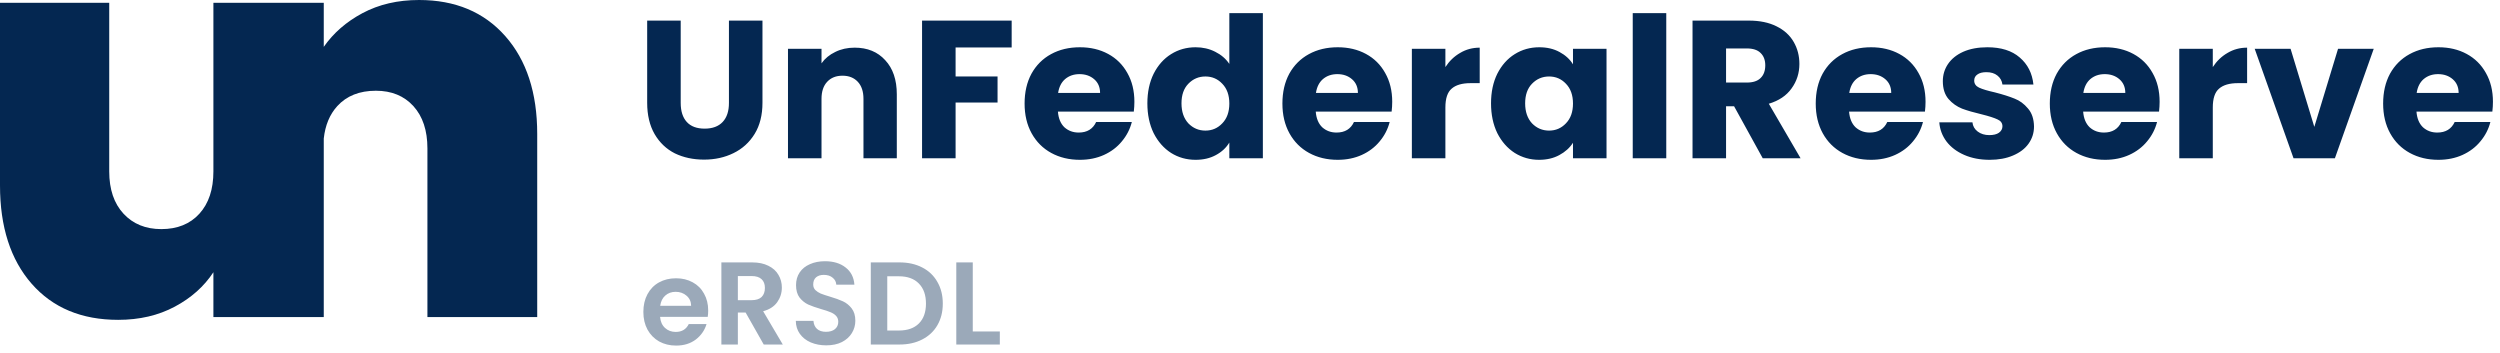
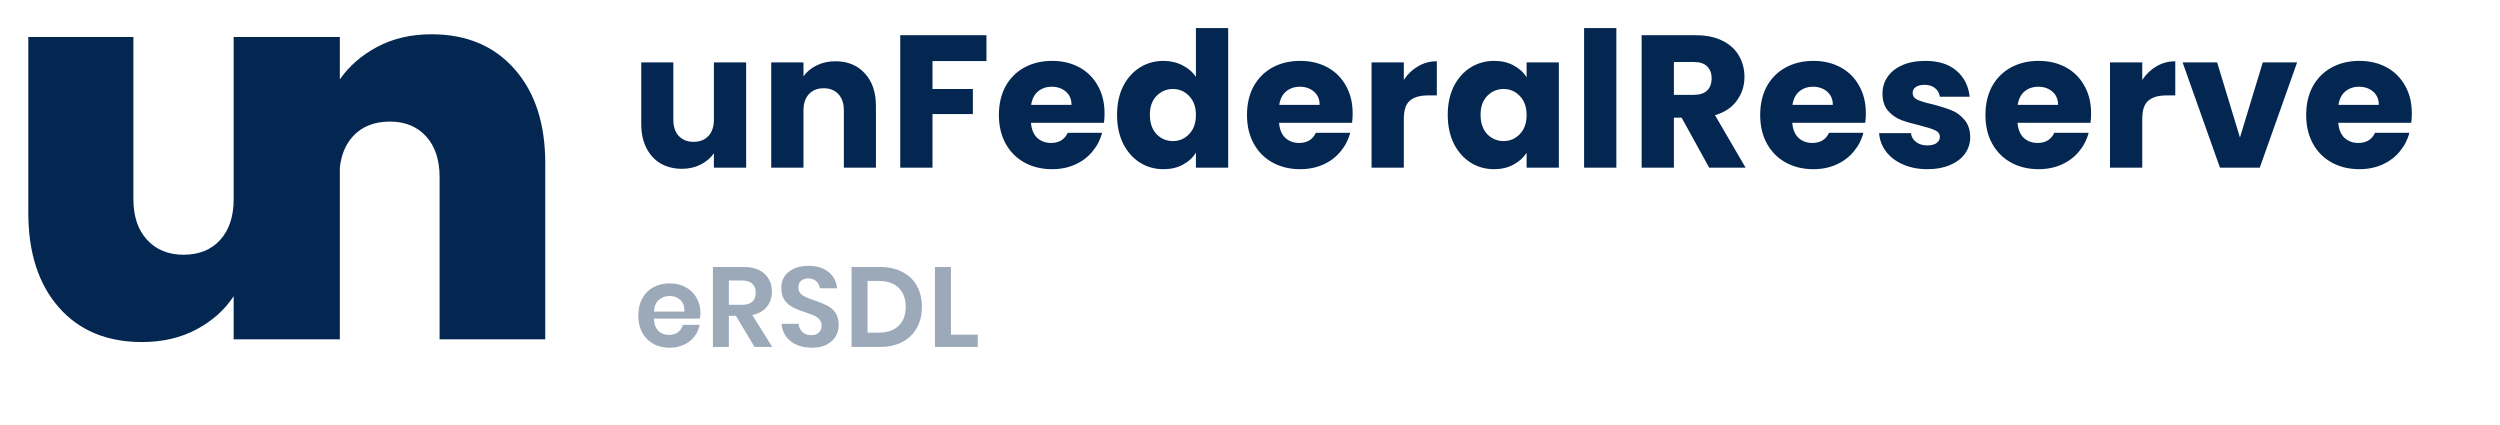
- <svg xmlns="http://www.w3.org/2000/svg" width="255px" height="36px" viewBox="0 0 255 36" version="1.1">
-   <g id="Page-1" stroke="none" stroke-width="1" fill="none" fill-rule="evenodd">
-     <g id="Group" fill="#042751" fill-rule="nonzero">
-       <g id="logo" transform="translate(65, 1)">
-         <path d="M4.432,1.101 L4.432,9.501 C4.432,10.341 4.639,10.987 5.052,11.441 C5.465,11.894 6.072,12.121 6.872,12.121 C7.672,12.121 8.285,11.894 8.712,11.441 C9.139,10.987 9.352,10.341 9.352,9.501 L9.352,1.101 L12.772,1.101 L12.772,9.481 C12.772,10.734 12.505,11.794 11.972,12.661 C11.439,13.527 10.719,14.181 9.812,14.621 C8.919,15.061 7.919,15.281 6.812,15.281 C5.705,15.281 4.712,15.067 3.832,14.641 C2.965,14.201 2.279,13.547 1.772,12.681 C1.265,11.801 1.012,10.734 1.012,9.481 L1.012,1.101 L4.432,1.101 Z M22.174,3.861 C23.48,3.861 24.52,4.287 25.294,5.141 C26.08,5.981 26.474,7.141 26.474,8.621 L26.474,15.141 L23.074,15.141 L23.074,9.081 C23.074,8.334 22.88,7.754 22.494,7.341 C22.107,6.927 21.587,6.721 20.934,6.721 C20.28,6.721 19.76,6.927 19.374,7.341 C18.987,7.754 18.794,8.334 18.794,9.081 L18.794,15.141 L15.374,15.141 L15.374,3.981 L18.794,3.981 L18.794,5.461 C19.14,4.967 19.607,4.581 20.194,4.301 C20.78,4.007 21.44,3.861 22.174,3.861 Z M38.19,1.101 L38.19,3.841 L32.47,3.841 L32.47,6.801 L36.75,6.801 L36.75,9.461 L32.47,9.461 L32.47,15.141 L29.05,15.141 L29.05,1.101 L38.19,1.101 Z M50.708,9.381 C50.708,9.701 50.688,10.034 50.648,10.381 L42.908,10.381 C42.961,11.074 43.181,11.607 43.568,11.981 C43.968,12.341 44.454,12.521 45.028,12.521 C45.881,12.521 46.474,12.161 46.808,11.441 L50.448,11.441 C50.261,12.174 49.921,12.834 49.428,13.421 C48.948,14.007 48.341,14.467 47.608,14.801 C46.874,15.134 46.054,15.301 45.148,15.301 C44.054,15.301 43.081,15.067 42.228,14.601 C41.374,14.134 40.708,13.467 40.228,12.601 C39.748,11.734 39.508,10.721 39.508,9.561 C39.508,8.401 39.741,7.387 40.208,6.521 C40.688,5.654 41.354,4.987 42.208,4.521 C43.061,4.054 44.041,3.821 45.148,3.821 C46.228,3.821 47.188,4.047 48.028,4.501 C48.868,4.954 49.521,5.601 49.988,6.441 C50.468,7.281 50.708,8.261 50.708,9.381 Z M47.208,8.481 C47.208,7.894 47.008,7.427 46.608,7.081 C46.208,6.734 45.708,6.561 45.108,6.561 C44.534,6.561 44.048,6.727 43.648,7.061 C43.261,7.394 43.021,7.867 42.928,8.481 L47.208,8.481 Z M52.032,9.541 C52.032,8.394 52.245,7.387 52.672,6.521 C53.112,5.654 53.705,4.987 54.452,4.521 C55.199,4.054 56.032,3.821 56.952,3.821 C57.685,3.821 58.352,3.974 58.952,4.281 C59.565,4.587 60.045,5.001 60.392,5.521 L60.392,0.341 L63.812,0.341 L63.812,15.141 L60.392,15.141 L60.392,13.541 C60.072,14.074 59.612,14.501 59.012,14.821 C58.425,15.141 57.739,15.301 56.952,15.301 C56.032,15.301 55.199,15.067 54.452,14.601 C53.705,14.121 53.112,13.447 52.672,12.581 C52.245,11.701 52.032,10.687 52.032,9.541 Z M60.392,9.561 C60.392,8.707 60.152,8.034 59.672,7.541 C59.205,7.047 58.632,6.801 57.952,6.801 C57.272,6.801 56.692,7.047 56.212,7.541 C55.745,8.021 55.512,8.687 55.512,9.541 C55.512,10.394 55.745,11.074 56.212,11.581 C56.692,12.074 57.272,12.321 57.952,12.321 C58.632,12.321 59.205,12.074 59.672,11.581 C60.152,11.087 60.392,10.414 60.392,9.561 Z M77.006,9.381 C77.006,9.701 76.986,10.034 76.946,10.381 L69.206,10.381 C69.259,11.074 69.479,11.607 69.866,11.981 C70.266,12.341 70.753,12.521 71.326,12.521 C72.179,12.521 72.773,12.161 73.106,11.441 L76.746,11.441 C76.559,12.174 76.219,12.834 75.726,13.421 C75.246,14.007 74.639,14.467 73.906,14.801 C73.173,15.134 72.353,15.301 71.446,15.301 C70.353,15.301 69.379,15.067 68.526,14.601 C67.673,14.134 67.006,13.467 66.526,12.601 C66.046,11.734 65.806,10.721 65.806,9.561 C65.806,8.401 66.039,7.387 66.506,6.521 C66.986,5.654 67.653,4.987 68.506,4.521 C69.359,4.054 70.339,3.821 71.446,3.821 C72.526,3.821 73.486,4.047 74.326,4.501 C75.166,4.954 75.819,5.601 76.286,6.441 C76.766,7.281 77.006,8.261 77.006,9.381 Z M73.506,8.481 C73.506,7.894 73.306,7.427 72.906,7.081 C72.506,6.734 72.006,6.561 71.406,6.561 C70.833,6.561 70.346,6.727 69.946,7.061 C69.559,7.394 69.319,7.867 69.226,8.481 L73.506,8.481 Z M82.43,5.841 C82.83,5.227 83.33,4.747 83.93,4.401 C84.53,4.041 85.197,3.861 85.93,3.861 L85.93,7.481 L84.99,7.481 C84.137,7.481 83.497,7.667 83.07,8.041 C82.644,8.401 82.43,9.041 82.43,9.961 L82.43,15.141 L79.01,15.141 L79.01,3.981 L82.43,3.981 L82.43,5.841 Z M87.085,9.541 C87.085,8.394 87.298,7.387 87.725,6.521 C88.165,5.654 88.758,4.987 89.505,4.521 C90.252,4.054 91.085,3.821 92.005,3.821 C92.792,3.821 93.478,3.981 94.065,4.301 C94.665,4.621 95.125,5.041 95.445,5.561 L95.445,3.981 L98.865,3.981 L98.865,15.141 L95.445,15.141 L95.445,13.561 C95.112,14.081 94.645,14.501 94.045,14.821 C93.458,15.141 92.772,15.301 91.985,15.301 C91.078,15.301 90.252,15.067 89.505,14.601 C88.758,14.121 88.165,13.447 87.725,12.581 C87.298,11.701 87.085,10.687 87.085,9.541 Z M95.445,9.561 C95.445,8.707 95.205,8.034 94.725,7.541 C94.258,7.047 93.685,6.801 93.005,6.801 C92.325,6.801 91.745,7.047 91.265,7.541 C90.798,8.021 90.565,8.687 90.565,9.541 C90.565,10.394 90.798,11.074 91.265,11.581 C91.745,12.074 92.325,12.321 93.005,12.321 C93.685,12.321 94.258,12.074 94.725,11.581 C95.205,11.087 95.445,10.414 95.445,9.561 Z M104.959,0.341 L104.959,15.141 L101.539,15.141 L101.539,0.341 L104.959,0.341 Z M114.798,15.141 L111.878,9.841 L111.058,9.841 L111.058,15.141 L107.638,15.141 L107.638,1.101 L113.378,1.101 C114.484,1.101 115.424,1.294 116.198,1.681 C116.984,2.067 117.571,2.601 117.958,3.281 C118.344,3.947 118.538,4.694 118.538,5.521 C118.538,6.454 118.271,7.287 117.738,8.021 C117.218,8.754 116.444,9.274 115.418,9.581 L118.658,15.141 L114.798,15.141 Z M111.058,7.421 L113.178,7.421 C113.804,7.421 114.271,7.267 114.578,6.961 C114.898,6.654 115.058,6.221 115.058,5.661 C115.058,5.127 114.898,4.707 114.578,4.401 C114.271,4.094 113.804,3.941 113.178,3.941 L111.058,3.941 L111.058,7.421 Z M131.405,9.381 C131.405,9.701 131.385,10.034 131.345,10.381 L123.605,10.381 C123.658,11.074 123.878,11.607 124.265,11.981 C124.665,12.341 125.151,12.521 125.725,12.521 C126.578,12.521 127.171,12.161 127.505,11.441 L131.145,11.441 C130.958,12.174 130.618,12.834 130.125,13.421 C129.645,14.007 129.038,14.467 128.305,14.801 C127.571,15.134 126.751,15.301 125.845,15.301 C124.751,15.301 123.778,15.067 122.925,14.601 C122.071,14.134 121.405,13.467 120.925,12.601 C120.445,11.734 120.205,10.721 120.205,9.561 C120.205,8.401 120.438,7.387 120.905,6.521 C121.385,5.654 122.051,4.987 122.905,4.521 C123.758,4.054 124.738,3.821 125.845,3.821 C126.925,3.821 127.885,4.047 128.725,4.501 C129.565,4.954 130.218,5.601 130.685,6.441 C131.165,7.281 131.405,8.261 131.405,9.381 Z M127.905,8.481 C127.905,7.894 127.705,7.427 127.305,7.081 C126.905,6.734 126.405,6.561 125.805,6.561 C125.231,6.561 124.745,6.727 124.345,7.061 C123.958,7.394 123.718,7.867 123.625,8.481 L127.905,8.481 Z M137.949,15.301 C136.975,15.301 136.109,15.134 135.349,14.801 C134.589,14.467 133.989,14.014 133.549,13.441 C133.109,12.854 132.862,12.201 132.809,11.481 L136.189,11.481 C136.229,11.867 136.409,12.181 136.729,12.421 C137.049,12.661 137.442,12.781 137.909,12.781 C138.335,12.781 138.662,12.701 138.889,12.541 C139.129,12.367 139.249,12.147 139.249,11.881 C139.249,11.561 139.082,11.327 138.749,11.181 C138.415,11.021 137.875,10.847 137.129,10.661 C136.329,10.474 135.662,10.281 135.129,10.081 C134.595,9.867 134.135,9.541 133.749,9.101 C133.362,8.647 133.169,8.041 133.169,7.281 C133.169,6.641 133.342,6.061 133.689,5.541 C134.049,5.007 134.569,4.587 135.249,4.281 C135.942,3.974 136.762,3.821 137.709,3.821 C139.109,3.821 140.209,4.167 141.009,4.861 C141.822,5.554 142.289,6.474 142.409,7.621 L139.249,7.621 C139.195,7.234 139.022,6.927 138.729,6.701 C138.449,6.474 138.075,6.361 137.609,6.361 C137.209,6.361 136.902,6.441 136.689,6.601 C136.475,6.747 136.369,6.954 136.369,7.221 C136.369,7.541 136.535,7.781 136.869,7.941 C137.215,8.101 137.749,8.261 138.469,8.421 C139.295,8.634 139.969,8.847 140.489,9.061 C141.009,9.261 141.462,9.594 141.849,10.061 C142.249,10.514 142.455,11.127 142.469,11.901 C142.469,12.554 142.282,13.141 141.909,13.661 C141.549,14.167 141.022,14.567 140.329,14.861 C139.649,15.154 138.855,15.301 137.949,15.301 Z M155.281,9.381 C155.281,9.701 155.261,10.034 155.221,10.381 L147.481,10.381 C147.534,11.074 147.754,11.607 148.141,11.981 C148.541,12.341 149.028,12.521 149.601,12.521 C150.454,12.521 151.048,12.161 151.381,11.441 L155.021,11.441 C154.834,12.174 154.494,12.834 154.001,13.421 C153.521,14.007 152.914,14.467 152.181,14.801 C151.448,15.134 150.628,15.301 149.721,15.301 C148.628,15.301 147.654,15.067 146.801,14.601 C145.948,14.134 145.281,13.467 144.801,12.601 C144.321,11.734 144.081,10.721 144.081,9.561 C144.081,8.401 144.314,7.387 144.781,6.521 C145.261,5.654 145.928,4.987 146.781,4.521 C147.634,4.054 148.614,3.821 149.721,3.821 C150.801,3.821 151.761,4.047 152.601,4.501 C153.441,4.954 154.094,5.601 154.561,6.441 C155.041,7.281 155.281,8.261 155.281,9.381 Z M151.781,8.481 C151.781,7.894 151.581,7.427 151.181,7.081 C150.781,6.734 150.281,6.561 149.681,6.561 C149.108,6.561 148.621,6.727 148.221,7.061 C147.834,7.394 147.594,7.867 147.501,8.481 L151.781,8.481 Z M160.705,5.841 C161.105,5.227 161.605,4.747 162.205,4.401 C162.805,4.041 163.472,3.861 164.205,3.861 L164.205,7.481 L163.265,7.481 C162.412,7.481 161.772,7.667 161.345,8.041 C160.919,8.401 160.705,9.041 160.705,9.961 L160.705,15.141 L157.285,15.141 L157.285,3.981 L160.705,3.981 L160.705,5.841 Z M171.06,11.941 L173.48,3.981 L177.12,3.981 L173.16,15.141 L168.94,15.141 L164.98,3.981 L168.64,3.981 L171.06,11.941 Z M189.28,9.381 C189.28,9.701 189.26,10.034 189.22,10.381 L181.48,10.381 C181.533,11.074 181.753,11.607 182.14,11.981 C182.54,12.341 183.026,12.521 183.6,12.521 C184.453,12.521 185.046,12.161 185.38,11.441 L189.02,11.441 C188.833,12.174 188.493,12.834 188,13.421 C187.52,14.007 186.913,14.467 186.18,14.801 C185.446,15.134 184.626,15.301 183.72,15.301 C182.626,15.301 181.653,15.067 180.8,14.601 C179.946,14.134 179.28,13.467 178.8,12.601 C178.32,11.734 178.08,10.721 178.08,9.561 C178.08,8.401 178.313,7.387 178.78,6.521 C179.26,5.654 179.926,4.987 180.78,4.521 C181.633,4.054 182.613,3.821 183.72,3.821 C184.8,3.821 185.76,4.047 186.6,4.501 C187.44,4.954 188.093,5.601 188.56,6.441 C189.04,7.281 189.28,8.261 189.28,9.381 Z M185.78,8.481 C185.78,7.894 185.58,7.427 185.18,7.081 C184.78,6.734 184.28,6.561 183.68,6.561 C183.106,6.561 182.62,6.727 182.22,7.061 C181.833,7.394 181.593,7.867 181.5,8.481 L185.78,8.481 Z" id="Shape" />
-         <path d="M7.235,30.673 C7.235,30.913 7.219,31.129 7.187,31.321 L2.327,31.321 C2.367,31.801 2.535,32.177 2.831,32.449 C3.127,32.721 3.491,32.857 3.923,32.857 C4.547,32.857 4.991,32.589 5.255,32.053 L7.067,32.053 C6.875,32.693 6.507,33.221 5.963,33.637 C5.419,34.045 4.751,34.249 3.959,34.249 C3.319,34.249 2.743,34.109 2.231,33.829 C1.727,33.541 1.331,33.137 1.043,32.617 C0.763,32.097 0.623,31.497 0.623,30.817 C0.623,30.129 0.763,29.525 1.043,29.005 C1.323,28.485 1.715,28.085 2.219,27.805 C2.723,27.525 3.303,27.385 3.959,27.385 C4.591,27.385 5.155,27.521 5.651,27.793 C6.155,28.065 6.543,28.453 6.815,28.957 C7.095,29.453 7.235,30.025 7.235,30.673 Z M5.495,30.193 C5.487,29.761 5.331,29.417 5.027,29.161 C4.723,28.897 4.351,28.765 3.911,28.765 C3.495,28.765 3.143,28.893 2.855,29.149 C2.575,29.397 2.403,29.745 2.339,30.193 L5.495,30.193 Z M12.901,34.141 L11.053,30.877 L10.261,30.877 L10.261,34.141 L8.581,34.141 L8.581,25.765 L11.725,25.765 C12.373,25.765 12.925,25.881 13.381,26.113 C13.837,26.337 14.177,26.645 14.401,27.037 C14.633,27.421 14.749,27.853 14.749,28.333 C14.749,28.885 14.589,29.385 14.269,29.833 C13.949,30.273 13.473,30.577 12.841,30.745 L14.845,34.141 L12.901,34.141 Z M10.261,29.617 L11.665,29.617 C12.121,29.617 12.461,29.509 12.685,29.293 C12.909,29.069 13.021,28.761 13.021,28.369 C13.021,27.985 12.909,27.689 12.685,27.481 C12.461,27.265 12.121,27.157 11.665,27.157 L10.261,27.157 L10.261,29.617 Z M19.28,34.225 C18.696,34.225 18.168,34.125 17.696,33.925 C17.232,33.725 16.864,33.437 16.592,33.061 C16.32,32.685 16.18,32.241 16.172,31.729 L17.972,31.729 C17.996,32.073 18.116,32.345 18.332,32.545 C18.556,32.745 18.86,32.845 19.244,32.845 C19.636,32.845 19.944,32.753 20.168,32.569 C20.392,32.377 20.504,32.129 20.504,31.825 C20.504,31.577 20.428,31.373 20.276,31.213 C20.124,31.053 19.932,30.929 19.7,30.841 C19.476,30.745 19.164,30.641 18.764,30.529 C18.22,30.369 17.776,30.213 17.432,30.061 C17.096,29.901 16.804,29.665 16.556,29.353 C16.316,29.033 16.196,28.609 16.196,28.081 C16.196,27.585 16.32,27.153 16.568,26.785 C16.816,26.417 17.164,26.137 17.612,25.945 C18.06,25.745 18.572,25.645 19.148,25.645 C20.012,25.645 20.712,25.857 21.248,26.281 C21.792,26.697 22.092,27.281 22.148,28.033 L20.3,28.033 C20.284,27.745 20.16,27.509 19.928,27.325 C19.704,27.133 19.404,27.037 19.028,27.037 C18.7,27.037 18.436,27.121 18.236,27.289 C18.044,27.457 17.948,27.701 17.948,28.021 C17.948,28.245 18.02,28.433 18.164,28.585 C18.316,28.729 18.5,28.849 18.716,28.945 C18.94,29.033 19.252,29.137 19.652,29.257 C20.196,29.417 20.64,29.577 20.984,29.737 C21.328,29.897 21.624,30.137 21.872,30.457 C22.12,30.777 22.244,31.197 22.244,31.717 C22.244,32.165 22.128,32.581 21.896,32.965 C21.664,33.349 21.324,33.657 20.876,33.889 C20.428,34.113 19.896,34.225 19.28,34.225 Z M26.749,25.765 C27.629,25.765 28.401,25.937 29.065,26.281 C29.737,26.625 30.253,27.117 30.613,27.757 C30.981,28.389 31.165,29.125 31.165,29.965 C31.165,30.805 30.981,31.541 30.613,32.173 C30.253,32.797 29.737,33.281 29.065,33.625 C28.401,33.969 27.629,34.141 26.749,34.141 L23.821,34.141 L23.821,25.765 L26.749,25.765 Z M26.689,32.713 C27.569,32.713 28.249,32.473 28.729,31.993 C29.209,31.513 29.449,30.837 29.449,29.965 C29.449,29.093 29.209,28.413 28.729,27.925 C28.249,27.429 27.569,27.181 26.689,27.181 L25.501,27.181 L25.501,32.713 L26.689,32.713 Z M34.222,32.809 L36.982,32.809 L36.982,34.141 L32.542,34.141 L32.542,25.765 L34.222,25.765 L34.222,32.809 Z" id="Shape" opacity="0.4" />
-       </g>
-       <g id="path26">
-         <path d="M51.539,3.685 C49.368,1.227 46.436,-0 42.742,-0 C40.571,-0 38.646,0.448 36.969,1.343 C35.323,2.223 34.009,3.367 33.024,4.78 L33.024,0.286 L32.971,0.286 L21.772,0.286 L21.767,0.286 L21.767,17.482 C21.767,19.312 21.291,20.749 20.34,21.797 C19.387,22.846 18.092,23.369 16.455,23.369 C14.856,23.369 13.57,22.846 12.598,21.797 C11.627,20.749 11.141,19.312 11.141,17.482 L11.141,0.286 L0,0.286 L0,18.912 C0,23.139 1.076,26.482 3.227,28.939 C5.38,31.394 8.323,32.624 12.054,32.624 C14.226,32.624 16.151,32.175 17.827,31.28 C19.501,30.388 20.817,29.216 21.767,27.767 L21.767,32.338 L21.772,32.338 L32.971,32.338 L33.024,32.338 L33.024,14.127 C33.173,12.772 33.631,11.673 34.4,10.826 C35.351,9.78 36.665,9.255 38.341,9.255 C39.941,9.255 41.217,9.78 42.17,10.826 C43.121,11.875 43.597,13.312 43.597,15.141 L43.597,32.338 L54.796,32.338 L54.796,13.656 C54.796,9.466 53.71,6.142 51.539,3.685 Z" id="Path" />
-       </g>
-     </g>
-   </g>
+ <svg xmlns="http://www.w3.org/2000/svg" width="265" height="45" viewBox="0 0 265 45" fill="none">
+   <path d="M79.092 6.614V17.774H75.672V16.254C75.325 16.747 74.852 17.147 74.252 17.454C73.665 17.747 73.012 17.894 72.292 17.894C71.439 17.894 70.685 17.707 70.032 17.334C69.379 16.947 68.872 16.394 68.512 15.674C68.152 14.954 67.972 14.107 67.972 13.134V6.614H71.372V12.674C71.372 13.421 71.565 14.001 71.952 14.414C72.339 14.827 72.859 15.034 73.512 15.034C74.179 15.034 74.705 14.827 75.092 14.414C75.479 14.001 75.672 13.421 75.672 12.674V6.614H79.092ZM88.549 6.494C89.855 6.494 90.895 6.921 91.669 7.774C92.455 8.614 92.849 9.774 92.849 11.254V17.774H89.449V11.714C89.449 10.967 89.255 10.387 88.869 9.974C88.482 9.561 87.962 9.354 87.309 9.354C86.655 9.354 86.135 9.561 85.749 9.974C85.362 10.387 85.169 10.967 85.169 11.714V17.774H81.749V6.614H85.169V8.094C85.515 7.601 85.982 7.214 86.569 6.934C87.155 6.641 87.815 6.494 88.549 6.494ZM104.565 3.734V6.474H98.845V9.434H103.125V12.094H98.845V17.774H95.425V3.734H104.565ZM117.083 12.014C117.083 12.334 117.063 12.667 117.023 13.014H109.283C109.336 13.707 109.556 14.241 109.943 14.614C110.343 14.974 110.829 15.154 111.403 15.154C112.256 15.154 112.849 14.794 113.183 14.074H116.823C116.636 14.807 116.296 15.467 115.803 16.054C115.323 16.641 114.716 17.101 113.983 17.434C113.249 17.767 112.429 17.934 111.523 17.934C110.429 17.934 109.456 17.701 108.603 17.234C107.749 16.767 107.083 16.101 106.603 15.234C106.123 14.367 105.883 13.354 105.883 12.194C105.883 11.034 106.116 10.021 106.583 9.154C107.063 8.287 107.729 7.621 108.583 7.154C109.436 6.687 110.416 6.454 111.523 6.454C112.603 6.454 113.563 6.681 114.403 7.134C115.243 7.587 115.896 8.234 116.363 9.074C116.843 9.914 117.083 10.894 117.083 12.014ZM113.583 11.114C113.583 10.527 113.383 10.061 112.983 9.714C112.583 9.367 112.083 9.194 111.483 9.194C110.909 9.194 110.423 9.361 110.023 9.694C109.636 10.027 109.396 10.501 109.303 11.114H113.583ZM118.407 12.174C118.407 11.027 118.62 10.021 119.047 9.154C119.487 8.287 120.08 7.621 120.827 7.154C121.574 6.687 122.407 6.454 123.327 6.454C124.06 6.454 124.727 6.607 125.327 6.914C125.94 7.221 126.42 7.634 126.767 8.154V2.974H130.187V17.774H126.767V16.174C126.447 16.707 125.987 17.134 125.387 17.454C124.8 17.774 124.114 17.934 123.327 17.934C122.407 17.934 121.574 17.701 120.827 17.234C120.08 16.754 119.487 16.081 119.047 15.214C118.62 14.334 118.407 13.321 118.407 12.174ZM126.767 12.194C126.767 11.341 126.527 10.667 126.047 10.174C125.58 9.681 125.007 9.434 124.327 9.434C123.647 9.434 123.067 9.681 122.587 10.174C122.12 10.654 121.887 11.321 121.887 12.174C121.887 13.027 122.12 13.707 122.587 14.214C123.067 14.707 123.647 14.954 124.327 14.954C125.007 14.954 125.58 14.707 126.047 14.214C126.527 13.721 126.767 13.047 126.767 12.194ZM143.381 12.014C143.381 12.334 143.361 12.667 143.321 13.014H135.581C135.634 13.707 135.854 14.241 136.241 14.614C136.641 14.974 137.128 15.154 137.701 15.154C138.554 15.154 139.148 14.794 139.481 14.074H143.121C142.934 14.807 142.594 15.467 142.101 16.054C141.621 16.641 141.014 17.101 140.281 17.434C139.548 17.767 138.728 17.934 137.821 17.934C136.728 17.934 135.754 17.701 134.901 17.234C134.048 16.767 133.381 16.101 132.901 15.234C132.421 14.367 132.181 13.354 132.181 12.194C132.181 11.034 132.414 10.021 132.881 9.154C133.361 8.287 134.028 7.621 134.881 7.154C135.734 6.687 136.714 6.454 137.821 6.454C138.901 6.454 139.861 6.681 140.701 7.134C141.541 7.587 142.194 8.234 142.661 9.074C143.141 9.914 143.381 10.894 143.381 12.014ZM139.881 11.114C139.881 10.527 139.681 10.061 139.281 9.714C138.881 9.367 138.381 9.194 137.781 9.194C137.208 9.194 136.721 9.361 136.321 9.694C135.934 10.027 135.694 10.501 135.601 11.114H139.881ZM148.805 8.474C149.205 7.861 149.705 7.381 150.305 7.034C150.905 6.674 151.572 6.494 152.305 6.494V10.114H151.365C150.512 10.114 149.872 10.301 149.445 10.674C149.019 11.034 148.805 11.674 148.805 12.594V17.774H145.385V6.614H148.805V8.474ZM153.46 12.174C153.46 11.027 153.673 10.021 154.1 9.154C154.54 8.287 155.133 7.621 155.88 7.154C156.627 6.687 157.46 6.454 158.38 6.454C159.167 6.454 159.853 6.614 160.44 6.934C161.04 7.254 161.5 7.674 161.82 8.194V6.614H165.24V17.774H161.82V16.194C161.487 16.714 161.02 17.134 160.42 17.454C159.833 17.774 159.147 17.934 158.36 17.934C157.453 17.934 156.627 17.701 155.88 17.234C155.133 16.754 154.54 16.081 154.1 15.214C153.673 14.334 153.46 13.321 153.46 12.174ZM161.82 12.194C161.82 11.341 161.58 10.667 161.1 10.174C160.633 9.681 160.06 9.434 159.38 9.434C158.7 9.434 158.12 9.681 157.64 10.174C157.173 10.654 156.94 11.321 156.94 12.174C156.94 13.027 157.173 13.707 157.64 14.214C158.12 14.707 158.7 14.954 159.38 14.954C160.06 14.954 160.633 14.707 161.1 14.214C161.58 13.721 161.82 13.047 161.82 12.194ZM171.334 2.974V17.774H167.914V2.974H171.334ZM181.173 17.774L178.253 12.474H177.433V17.774H174.013V3.734H179.753C180.859 3.734 181.799 3.927 182.573 4.314C183.359 4.701 183.946 5.234 184.333 5.914C184.719 6.581 184.913 7.327 184.913 8.154C184.913 9.087 184.646 9.921 184.113 10.654C183.593 11.387 182.819 11.907 181.793 12.214L185.033 17.774H181.173ZM177.433 10.054H179.553C180.179 10.054 180.646 9.901 180.953 9.594C181.273 9.287 181.433 8.854 181.433 8.294C181.433 7.761 181.273 7.341 180.953 7.034C180.646 6.727 180.179 6.574 179.553 6.574H177.433V10.054ZM197.78 12.014C197.78 12.334 197.76 12.667 197.72 13.014H189.98C190.033 13.707 190.253 14.241 190.64 14.614C191.04 14.974 191.526 15.154 192.1 15.154C192.953 15.154 193.546 14.794 193.88 14.074H197.52C197.333 14.807 196.993 15.467 196.5 16.054C196.02 16.641 195.413 17.101 194.68 17.434C193.946 17.767 193.126 17.934 192.22 17.934C191.126 17.934 190.153 17.701 189.3 17.234C188.446 16.767 187.78 16.101 187.3 15.234C186.82 14.367 186.58 13.354 186.58 12.194C186.58 11.034 186.813 10.021 187.28 9.154C187.76 8.287 188.426 7.621 189.28 7.154C190.133 6.687 191.113 6.454 192.22 6.454C193.3 6.454 194.26 6.681 195.1 7.134C195.94 7.587 196.593 8.234 197.06 9.074C197.54 9.914 197.78 10.894 197.78 12.014ZM194.28 11.114C194.28 10.527 194.08 10.061 193.68 9.714C193.28 9.367 192.78 9.194 192.18 9.194C191.606 9.194 191.12 9.361 190.72 9.694C190.333 10.027 190.093 10.501 190 11.114H194.28ZM204.324 17.934C203.35 17.934 202.484 17.767 201.724 17.434C200.964 17.101 200.364 16.647 199.924 16.074C199.484 15.487 199.237 14.834 199.184 14.114H202.564C202.604 14.501 202.784 14.814 203.104 15.054C203.424 15.294 203.817 15.414 204.284 15.414C204.71 15.414 205.037 15.334 205.264 15.174C205.504 15.001 205.624 14.781 205.624 14.514C205.624 14.194 205.457 13.961 205.124 13.814C204.79 13.654 204.25 13.481 203.504 13.294C202.704 13.107 202.037 12.914 201.504 12.714C200.97 12.501 200.51 12.174 200.124 11.734C199.737 11.281 199.544 10.674 199.544 9.914C199.544 9.274 199.717 8.694 200.064 8.174C200.424 7.641 200.944 7.221 201.624 6.914C202.317 6.607 203.137 6.454 204.084 6.454C205.484 6.454 206.584 6.801 207.384 7.494C208.197 8.187 208.664 9.107 208.784 10.254H205.624C205.57 9.867 205.397 9.561 205.104 9.334C204.824 9.107 204.45 8.994 203.984 8.994C203.584 8.994 203.277 9.074 203.064 9.234C202.85 9.381 202.744 9.587 202.744 9.854C202.744 10.174 202.91 10.414 203.244 10.574C203.59 10.734 204.124 10.894 204.844 11.054C205.67 11.267 206.344 11.481 206.864 11.694C207.384 11.894 207.837 12.227 208.224 12.694C208.624 13.147 208.83 13.761 208.844 14.534C208.844 15.187 208.657 15.774 208.284 16.294C207.924 16.801 207.397 17.201 206.704 17.494C206.024 17.787 205.23 17.934 204.324 17.934ZM221.656 12.014C221.656 12.334 221.636 12.667 221.596 13.014H213.856C213.909 13.707 214.129 14.241 214.516 14.614C214.916 14.974 215.403 15.154 215.976 15.154C216.829 15.154 217.423 14.794 217.756 14.074H221.396C221.209 14.807 220.869 15.467 220.376 16.054C219.896 16.641 219.289 17.101 218.556 17.434C217.823 17.767 217.003 17.934 216.096 17.934C215.003 17.934 214.029 17.701 213.176 17.234C212.323 16.767 211.656 16.101 211.176 15.234C210.696 14.367 210.456 13.354 210.456 12.194C210.456 11.034 210.689 10.021 211.156 9.154C211.636 8.287 212.303 7.621 213.156 7.154C214.009 6.687 214.989 6.454 216.096 6.454C217.176 6.454 218.136 6.681 218.976 7.134C219.816 7.587 220.469 8.234 220.936 9.074C221.416 9.914 221.656 10.894 221.656 12.014ZM218.156 11.114C218.156 10.527 217.956 10.061 217.556 9.714C217.156 9.367 216.656 9.194 216.056 9.194C215.483 9.194 214.996 9.361 214.596 9.694C214.209 10.027 213.969 10.501 213.876 11.114H218.156ZM227.08 8.474C227.48 7.861 227.98 7.381 228.58 7.034C229.18 6.674 229.847 6.494 230.58 6.494V10.114H229.64C228.787 10.114 228.147 10.301 227.72 10.674C227.294 11.034 227.08 11.674 227.08 12.594V17.774H223.66V6.614H227.08V8.474ZM237.435 14.574L239.855 6.614H243.495L239.535 17.774H235.315L231.355 6.614H235.015L237.435 14.574ZM255.655 12.014C255.655 12.334 255.635 12.667 255.595 13.014H247.855C247.908 13.707 248.128 14.241 248.515 14.614C248.915 14.974 249.401 15.154 249.975 15.154C250.828 15.154 251.421 14.794 251.755 14.074H255.395C255.208 14.807 254.868 15.467 254.375 16.054C253.895 16.641 253.288 17.101 252.555 17.434C251.821 17.767 251.001 17.934 250.095 17.934C249.001 17.934 248.028 17.701 247.175 17.234C246.321 16.767 245.655 16.101 245.175 15.234C244.695 14.367 244.455 13.354 244.455 12.194C244.455 11.034 244.688 10.021 245.155 9.154C245.635 8.287 246.301 7.621 247.155 7.154C248.008 6.687 248.988 6.454 250.095 6.454C251.175 6.454 252.135 6.681 252.975 7.134C253.815 7.587 254.468 8.234 254.935 9.074C255.415 9.914 255.655 10.894 255.655 12.014ZM252.155 11.114C252.155 10.527 251.955 10.061 251.555 9.714C251.155 9.367 250.655 9.194 250.055 9.194C249.481 9.194 248.995 9.361 248.595 9.694C248.208 10.027 247.968 10.501 247.875 11.114H252.155Z" fill="#042751" />
+   <path opacity="0.4" d="M74.247 33.198C74.247 33.366 74.227 33.558 74.187 33.774H69.315C69.339 34.366 69.499 34.802 69.795 35.082C70.091 35.362 70.459 35.502 70.899 35.502C71.291 35.502 71.615 35.406 71.871 35.214C72.135 35.022 72.303 34.762 72.375 34.434H74.163C74.075 34.898 73.887 35.314 73.599 35.682C73.311 36.05 72.939 36.338 72.483 36.546C72.035 36.754 71.535 36.858 70.983 36.858C70.335 36.858 69.759 36.722 69.255 36.45C68.751 36.17 68.359 35.774 68.079 35.262C67.799 34.75 67.659 34.146 67.659 33.45C67.659 32.754 67.799 32.15 68.079 31.638C68.359 31.118 68.751 30.722 69.255 30.45C69.759 30.178 70.335 30.042 70.983 30.042C71.639 30.042 72.211 30.178 72.699 30.45C73.195 30.722 73.575 31.098 73.839 31.578C74.111 32.05 74.247 32.59 74.247 33.198ZM72.543 33.03C72.567 32.486 72.423 32.074 72.111 31.794C71.807 31.514 71.431 31.374 70.983 31.374C70.527 31.374 70.143 31.514 69.831 31.794C69.519 32.074 69.347 32.486 69.315 33.03H72.543ZM79.984 36.774L78.004 33.474H77.26V36.774H75.568V28.302H78.796C79.78 28.302 80.528 28.542 81.04 29.022C81.56 29.502 81.82 30.134 81.82 30.918C81.82 31.558 81.64 32.094 81.28 32.526C80.928 32.958 80.416 33.246 79.744 33.39L81.856 36.774H79.984ZM77.26 32.31H78.652C79.62 32.31 80.104 31.882 80.104 31.026C80.104 30.618 79.984 30.302 79.744 30.078C79.512 29.846 79.148 29.73 78.652 29.73H77.26V32.31ZM88.902 34.458C88.902 34.89 88.794 35.29 88.578 35.658C88.362 36.018 88.042 36.31 87.618 36.534C87.194 36.75 86.678 36.858 86.07 36.858C85.47 36.858 84.934 36.758 84.462 36.558C83.99 36.35 83.61 36.054 83.322 35.67C83.042 35.286 82.882 34.838 82.842 34.326H84.642C84.682 34.67 84.818 34.958 85.05 35.19C85.29 35.414 85.606 35.526 85.998 35.526C86.35 35.526 86.618 35.434 86.802 35.25C86.994 35.058 87.09 34.814 87.09 34.518C87.09 34.254 87.014 34.038 86.862 33.87C86.71 33.694 86.518 33.554 86.286 33.45C86.054 33.346 85.734 33.226 85.326 33.09C84.798 32.914 84.366 32.742 84.03 32.574C83.694 32.398 83.406 32.146 83.166 31.818C82.934 31.49 82.818 31.062 82.818 30.534C82.818 29.806 83.078 29.234 83.598 28.818C84.126 28.394 84.822 28.182 85.686 28.182C86.582 28.182 87.294 28.398 87.822 28.83C88.358 29.262 88.662 29.838 88.734 30.558H86.91C86.862 30.254 86.734 30.006 86.526 29.814C86.318 29.614 86.034 29.514 85.674 29.514C85.362 29.514 85.11 29.598 84.918 29.766C84.726 29.926 84.63 30.162 84.63 30.474C84.63 30.722 84.702 30.93 84.846 31.098C84.998 31.258 85.186 31.39 85.41 31.494C85.642 31.598 85.954 31.714 86.346 31.842C86.89 32.034 87.33 32.214 87.666 32.382C88.01 32.55 88.302 32.802 88.542 33.138C88.782 33.474 88.902 33.914 88.902 34.458ZM97.721 32.526C97.721 33.366 97.545 34.106 97.193 34.746C96.841 35.386 96.329 35.886 95.657 36.246C94.993 36.598 94.201 36.774 93.281 36.774H90.269V28.302H93.281C94.201 28.302 94.993 28.478 95.657 28.83C96.329 29.174 96.841 29.666 97.193 30.306C97.545 30.938 97.721 31.678 97.721 32.526ZM93.137 35.262C94.049 35.262 94.753 35.022 95.249 34.542C95.753 34.062 96.005 33.39 96.005 32.526C96.005 31.654 95.753 30.978 95.249 30.498C94.753 30.018 94.049 29.778 93.137 29.778H91.961V35.262H93.137ZM100.799 35.478H103.643V36.774H99.107V28.302H100.799V35.478Z" fill="#042751" />
+   <path d="M54.539 7.318C52.368 4.861 49.436 3.633 45.742 3.633C43.571 3.633 41.646 4.082 39.969 4.977C38.323 5.856 37.009 7.001 36.024 8.414V3.919H35.971H24.772H24.767V21.116C24.767 22.945 24.291 24.382 23.34 25.431C22.387 26.479 21.092 27.002 19.455 27.002C17.856 27.002 16.57 26.479 15.598 25.431C14.627 24.382 14.141 22.945 14.141 21.116V3.919H3V22.546C3 26.772 4.076 30.115 6.227 32.573C8.38 35.028 11.323 36.257 15.054 36.257C17.226 36.257 19.151 35.809 20.827 34.914C22.501 34.021 23.817 32.849 24.767 31.401V35.971H24.772H35.971H36.024V17.76C36.173 16.405 36.631 15.306 37.4 14.46C38.351 13.414 39.665 12.888 41.341 12.888C42.941 12.888 44.217 13.414 45.17 14.46C46.121 15.508 46.597 16.945 46.597 18.775V35.971H57.796V17.289C57.796 13.1 56.71 9.775 54.539 7.318Z" fill="#042751" />
</svg>
